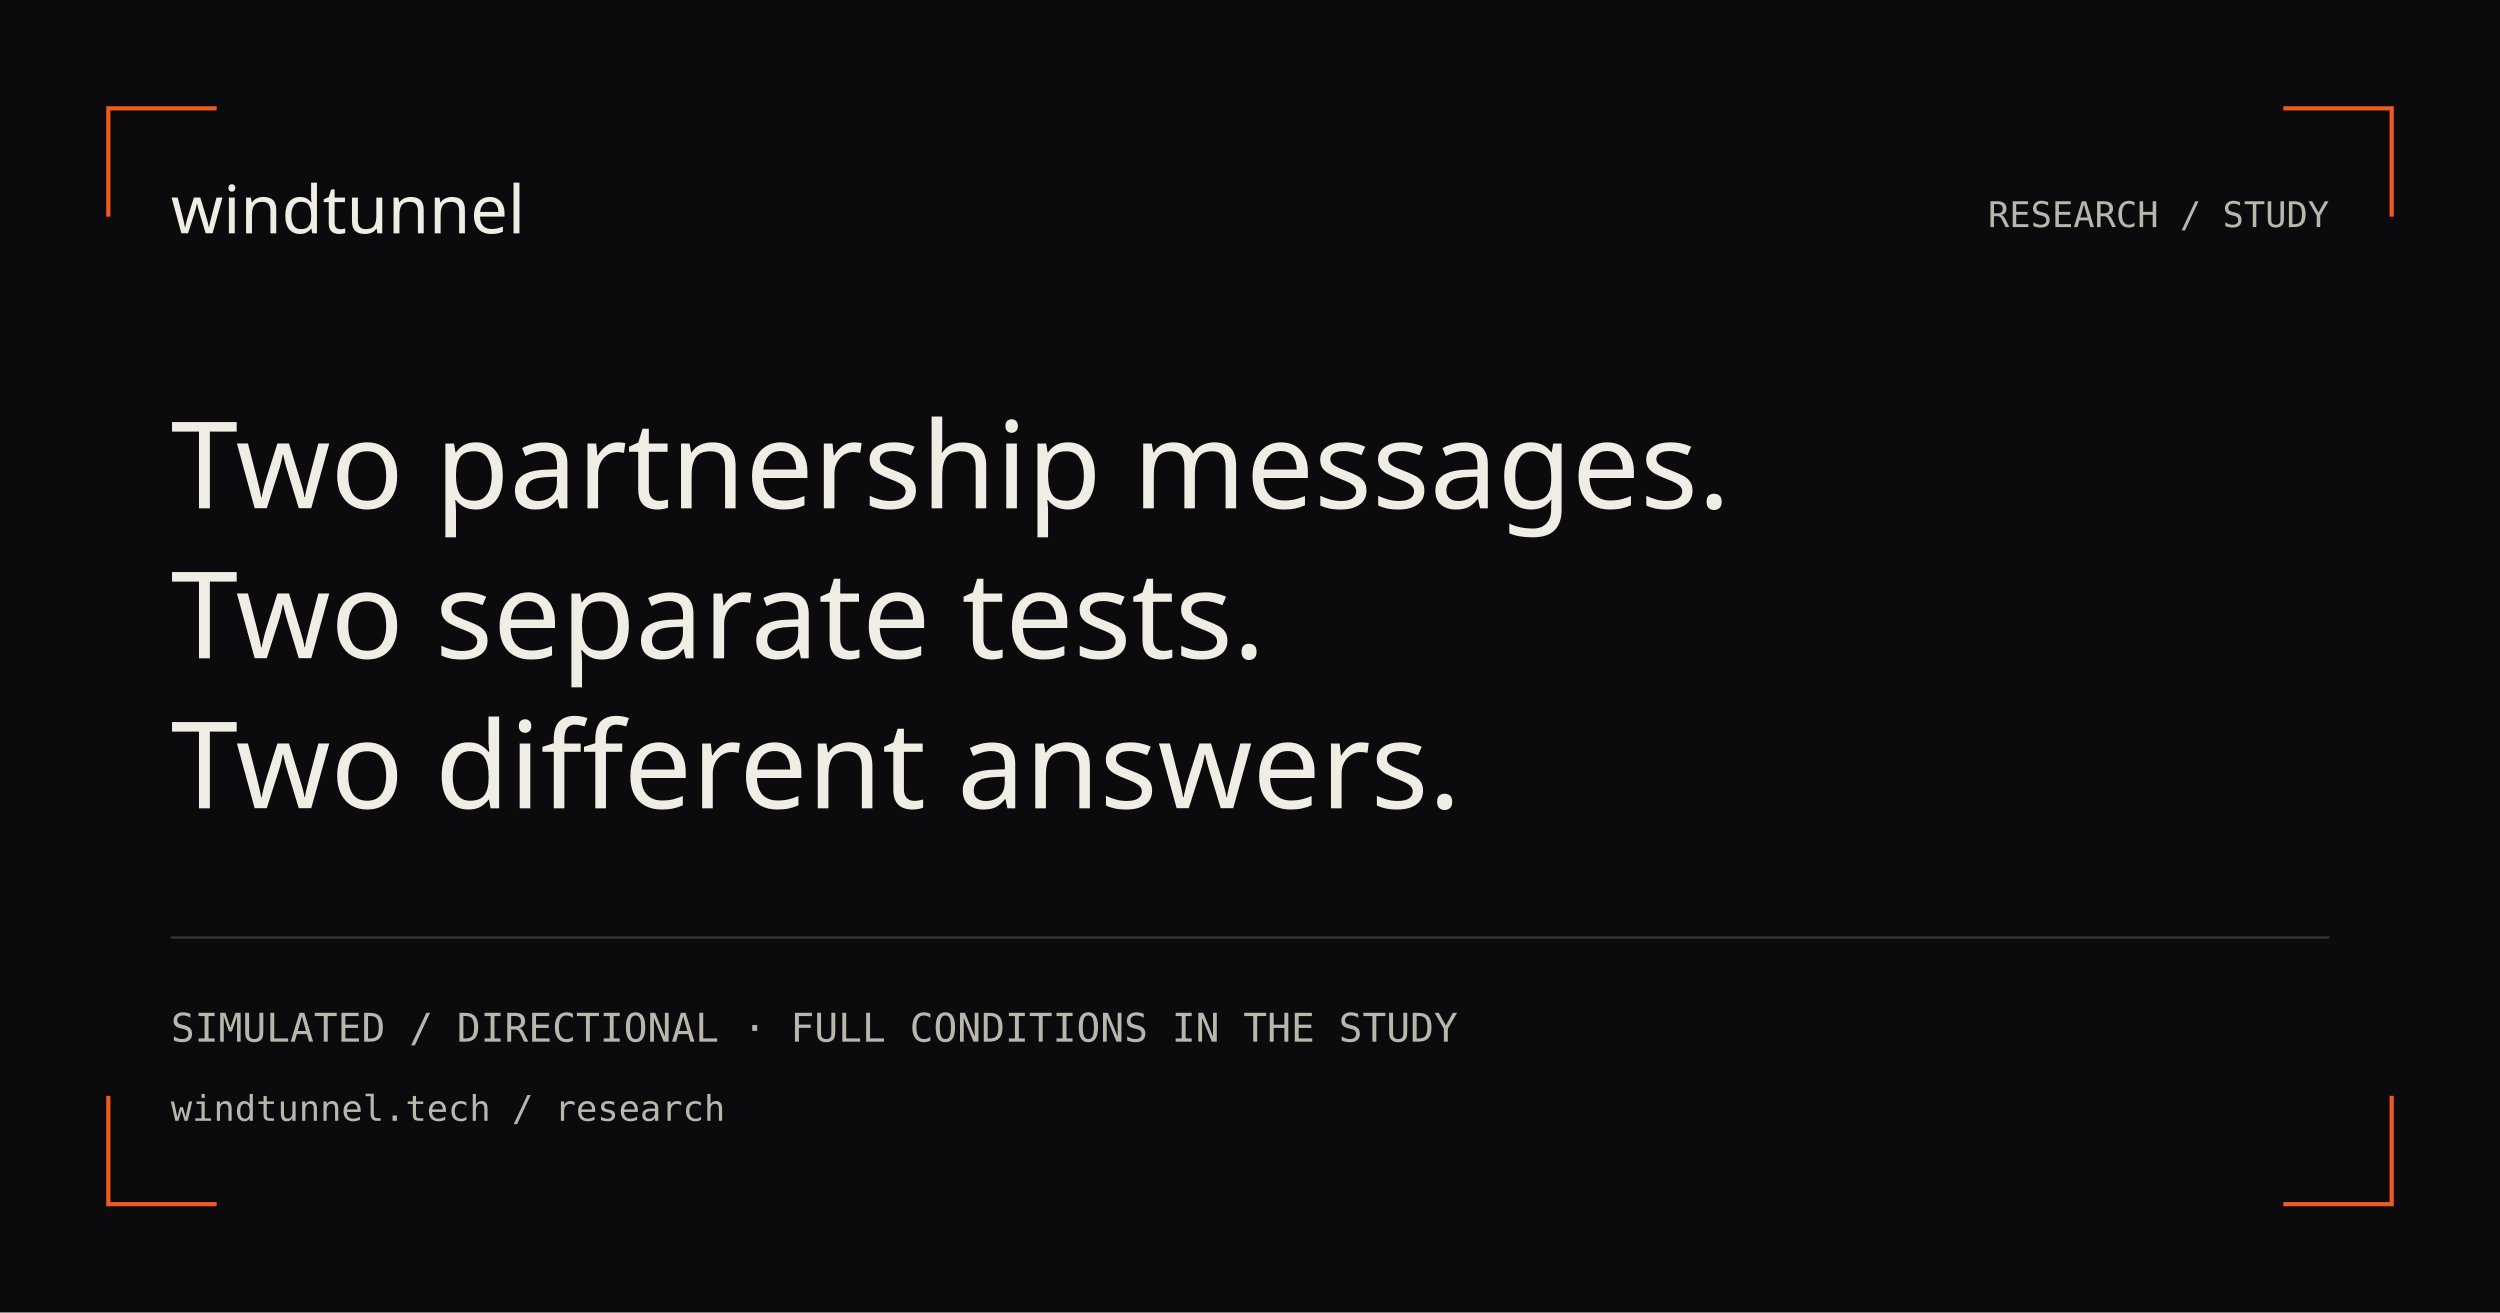
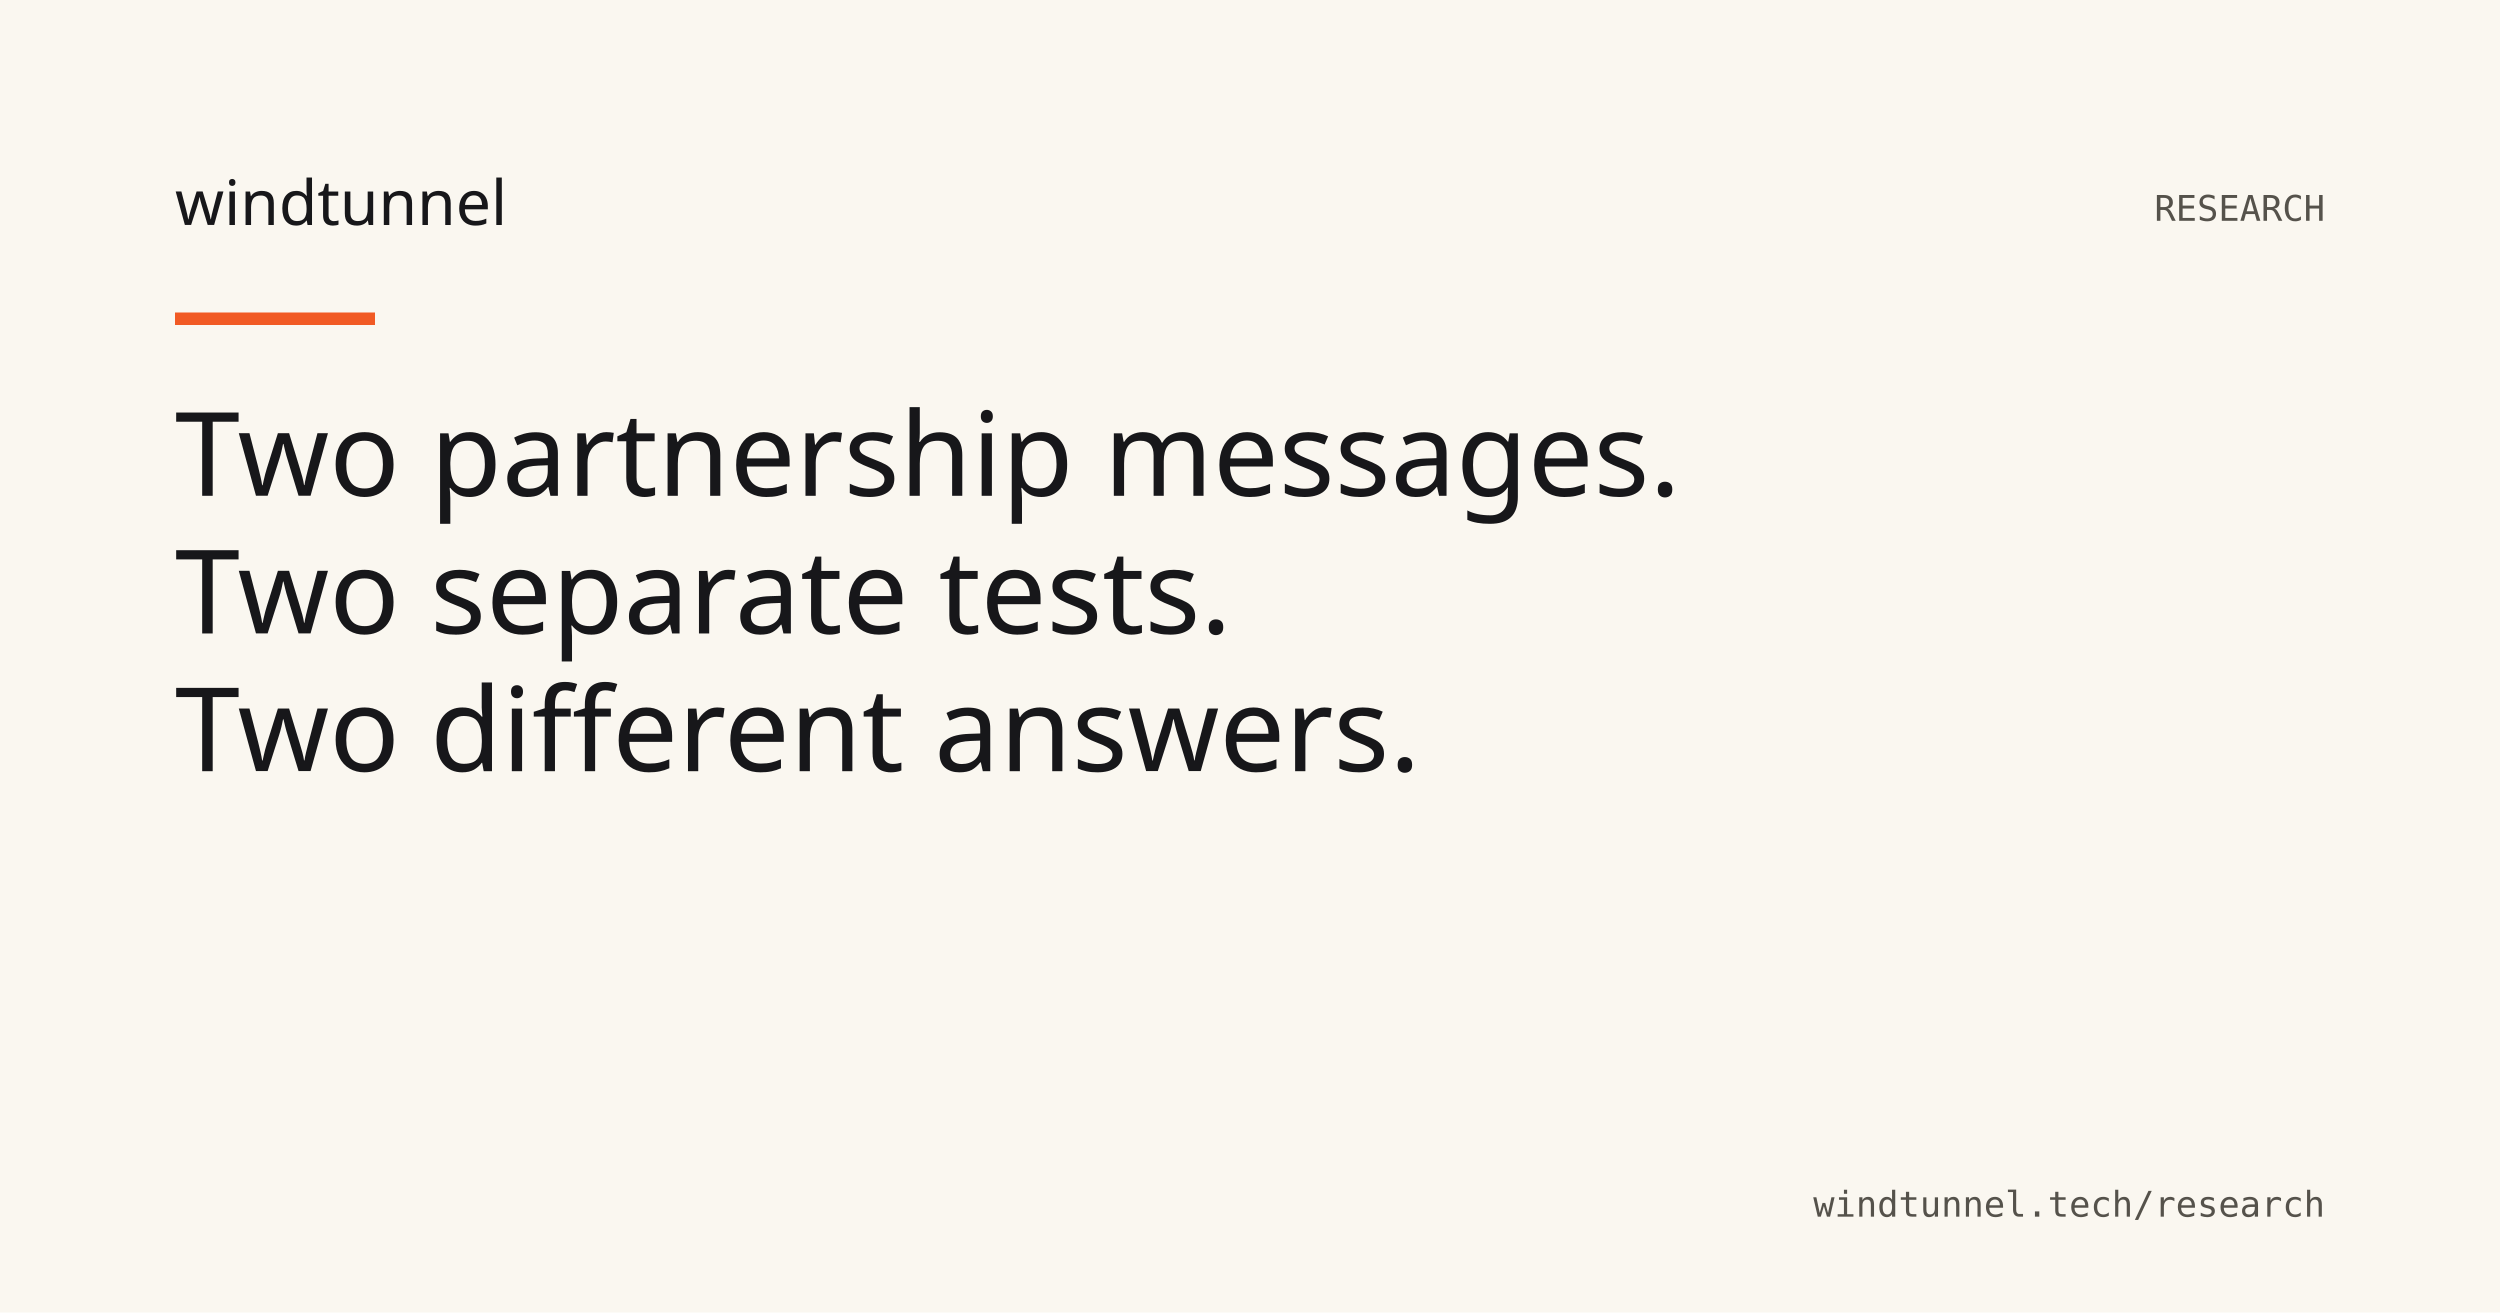
<svg xmlns="http://www.w3.org/2000/svg" width="1200" height="630" viewBox="0 0 1200 630">
-   <rect width="1200" height="630" fill="#0B0B0D" />
-   <path d="M52 104V52h52 M1096 52h52v52 M52 526v52h52 M1096 578h52v-52" fill="none" stroke="#F15A24" stroke-width="2" />
-   <text x="82" y="112" fill="#F0EEE4" font-family="Space Grotesk, sans-serif" font-size="32" font-weight="500">windtunnel</text>
-   <text x="1118" y="109" text-anchor="end" fill="#B9B6AC" font-family="IBM Plex Mono, monospace" font-size="17">RESEARCH / STUDY</text>
-   <g fill="#F0EEE4" font-family="Space Grotesk, sans-serif" font-weight="500" font-size="58">
-     <text x="82" y="244">Two partnership messages.</text>
-     <text x="82" y="316">Two separate tests.</text>
-     <text x="82" y="388">Two different answers.</text>
+   <rect width="1200" height="630" fill="#FAF7F0" />
+   <rect x="84" y="150" width="96" height="6" fill="#F15A24" />
+   <text x="84" y="108" fill="#17171A" font-family="Space Grotesk, sans-serif" font-size="30" font-weight="500">windtunnel</text>
+   <text x="1116" y="106" text-anchor="end" fill="#55524B" font-family="IBM Plex Mono, monospace" font-size="17">RESEARCH</text>
+   <g fill="#17171A" font-family="Space Grotesk, sans-serif" font-weight="500" font-size="56">
+     <text x="84" y="238">Two partnership messages.</text>
+     <text x="84" y="304.08">Two separate tests.</text>
+     <text x="84" y="370.16">Two different answers.</text>
  </g>
-   <path d="M82 450h1036" stroke="#F0EEE4" stroke-opacity=".2" />
-   <text x="82" y="500" fill="#B9B6AC" font-family="IBM Plex Mono, monospace" font-size="19">SIMULATED / DIRECTIONAL · FULL CONDITIONS IN THE STUDY</text>
-   <text x="82" y="538" fill="#B9B6AC" font-family="IBM Plex Mono, monospace" font-size="17">windtunnel.tech / research</text>
+   <text x="1116" y="584" text-anchor="end" fill="#55524B" font-family="IBM Plex Mono, monospace" font-size="17">windtunnel.tech/research</text>
</svg>
